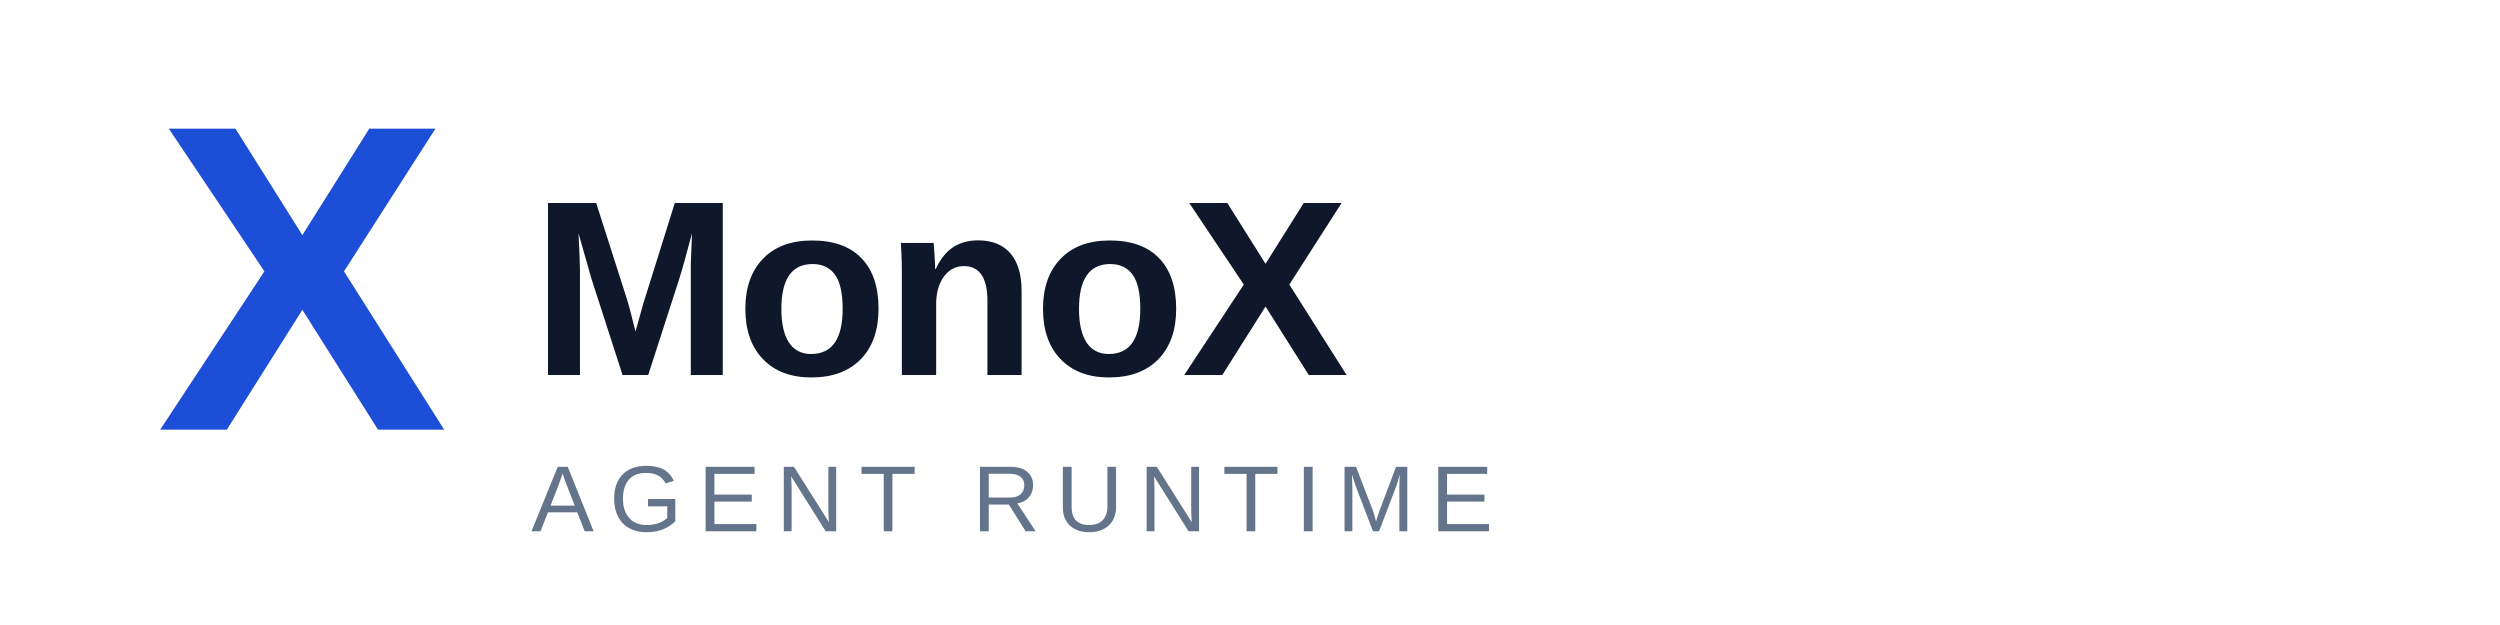
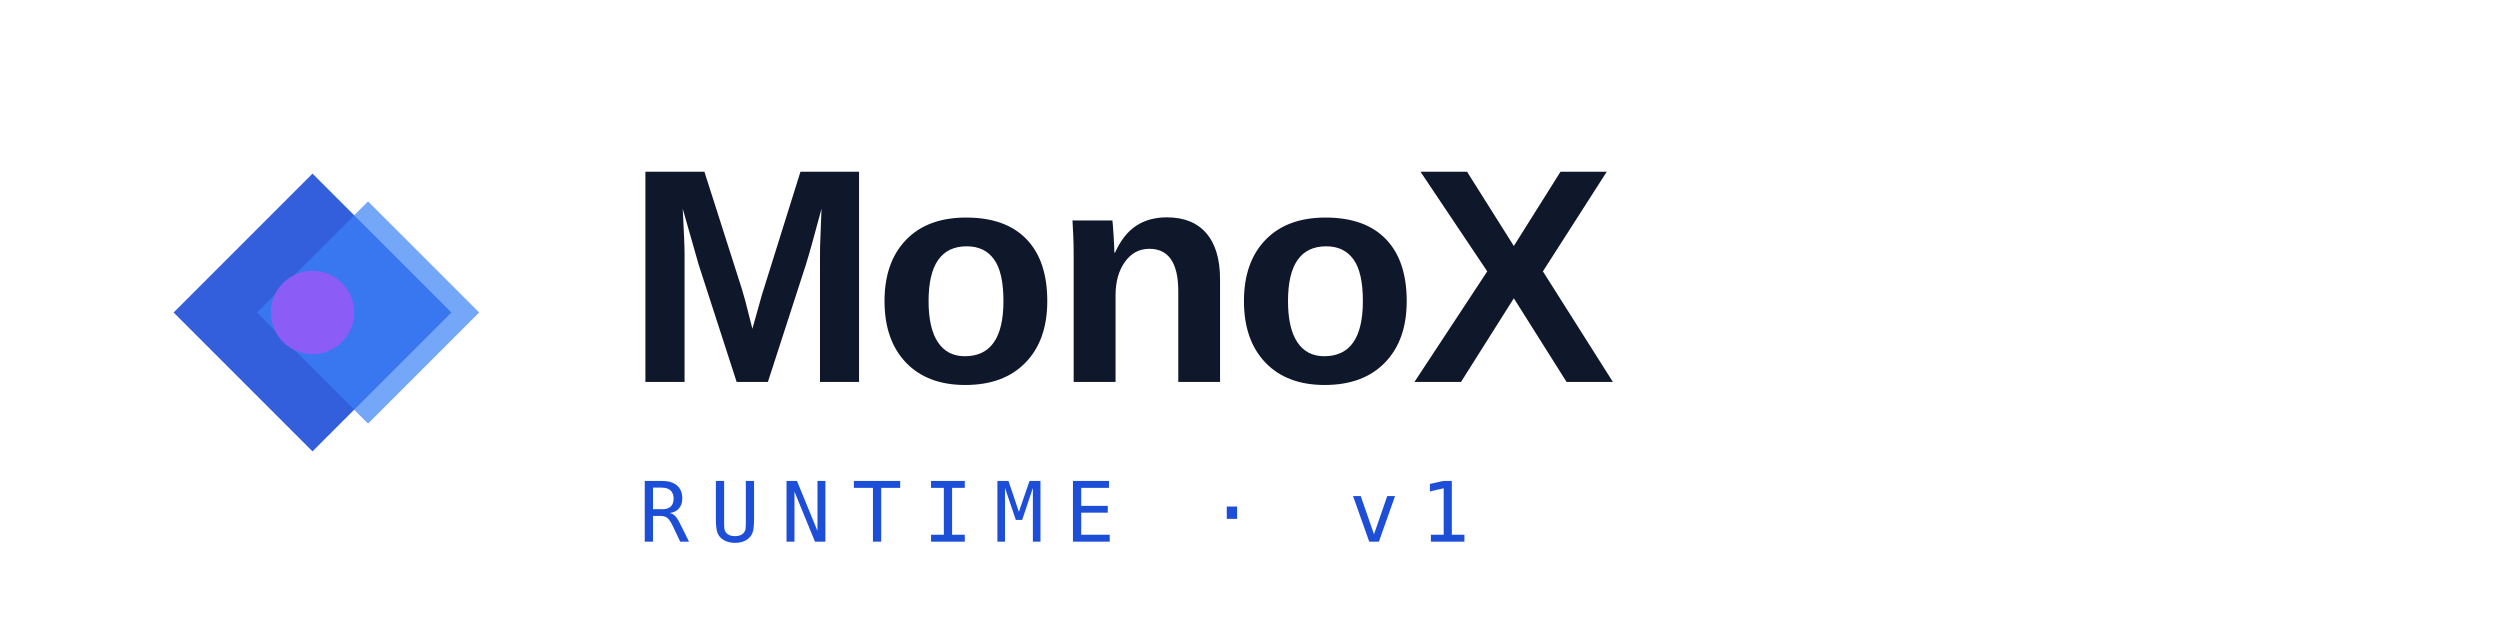
- <svg xmlns="http://www.w3.org/2000/svg" viewBox="0 0 320 80" fill="none">
-   <text x="20" y="55" font-family="-apple-system, SF Pro Display, Helvetica Neue, Arial, sans-serif" font-size="56" font-weight="800" fill="#1d4ed8">X</text>
-   <text x="68" y="48" font-family="-apple-system, SF Pro Display, Helvetica Neue, Arial, sans-serif" font-size="32" font-weight="700" fill="#0f172a" letter-spacing="-0.5">MonoX</text>
-   <text x="68" y="68" font-family="-apple-system, SF Pro Display, Helvetica Neue, Arial, sans-serif" font-size="12" font-weight="500" fill="#64748b" letter-spacing="2">AGENT RUNTIME</text>
+ <svg xmlns="http://www.w3.org/2000/svg" viewBox="0 0 360 90" fill="none">
+   <g transform="translate(25, 25)">
+     <path d="M 0 20 L 20 0 L 40 20 L 20 40 Z" fill="#1d4ed8" opacity="0.9" />
+     <path d="M 12 20 L 28 4 L 44 20 L 28 36 Z" fill="#3b82f6" opacity="0.7" />
+     <path d="M 20 20 m -6 0 a 6 6 0 1 0 12 0 a 6 6 0 1 0 -12 0" fill="#8b5cf6" />
+   </g>
+   <text x="90" y="55" font-family="-apple-system, SF Pro Display, Helvetica Neue, Arial, sans-serif" font-size="44" font-weight="800" fill="#0f172a" letter-spacing="-1">MonoX</text>
+   <text x="92" y="78" font-family="ui-monospace, SF Mono, Menlo, monospace" font-size="12" font-weight="500" fill="#1d4ed8" letter-spacing="3">RUNTIME · v1</text>
</svg>
